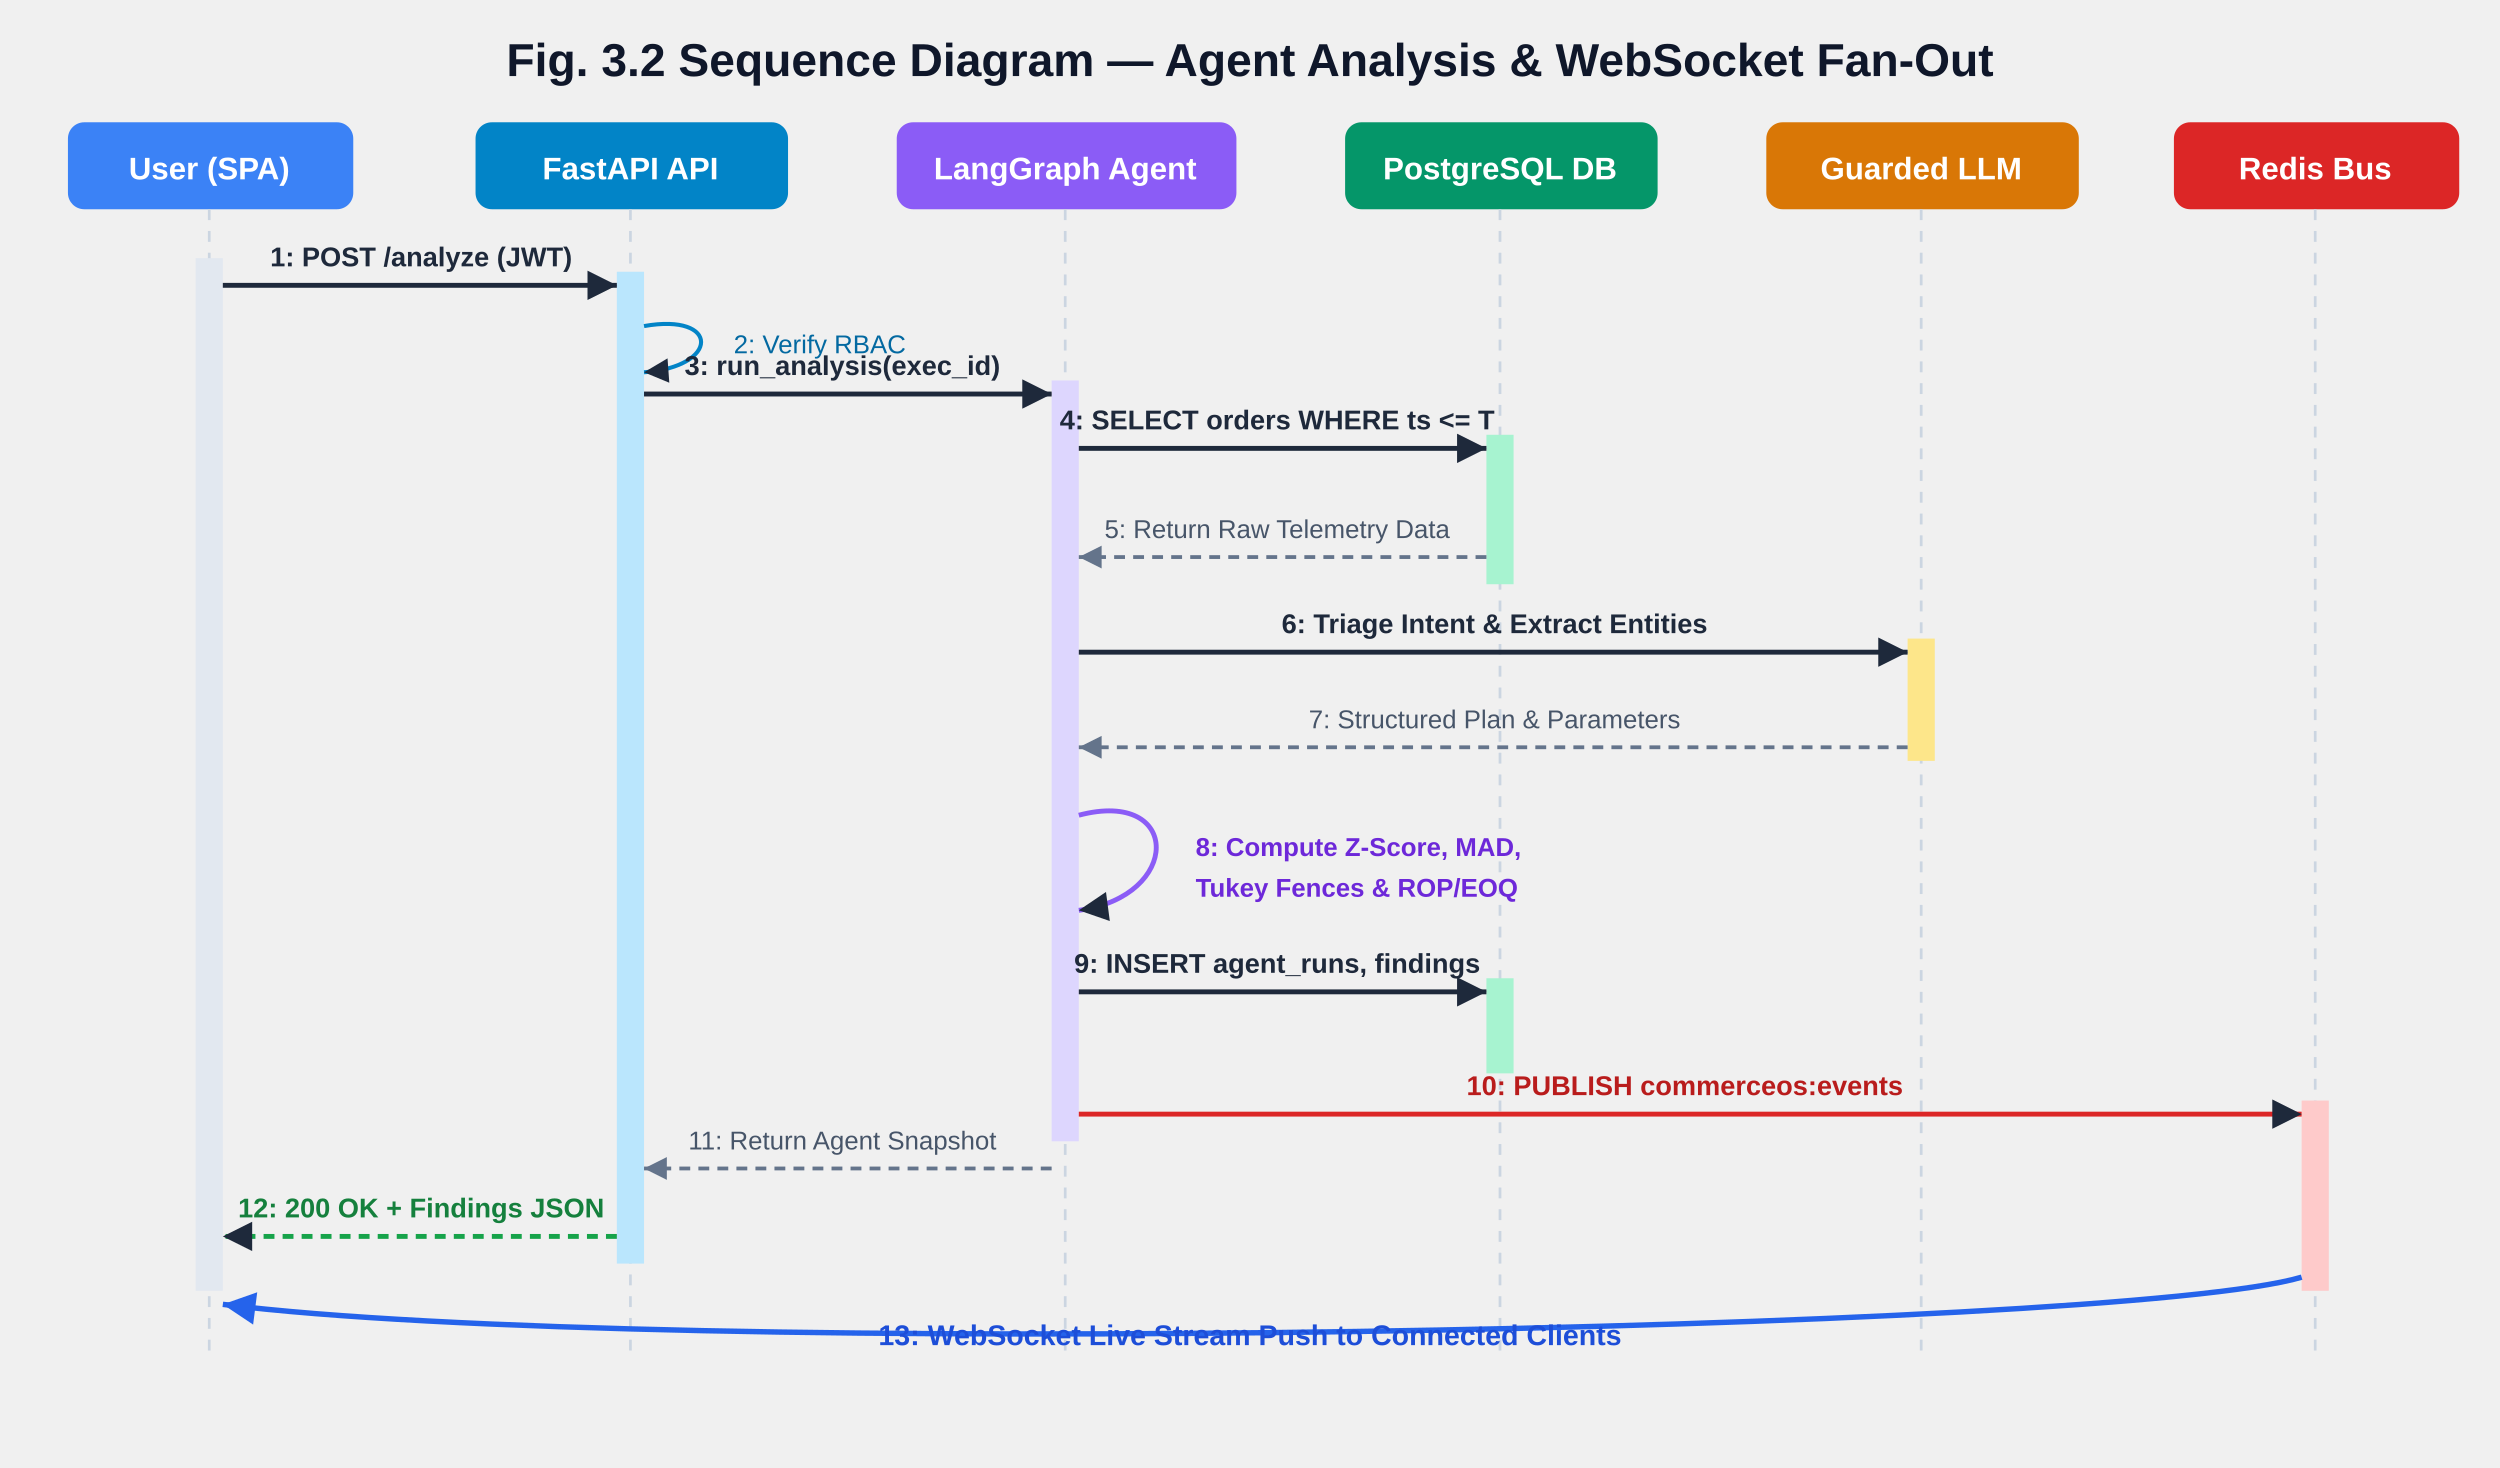
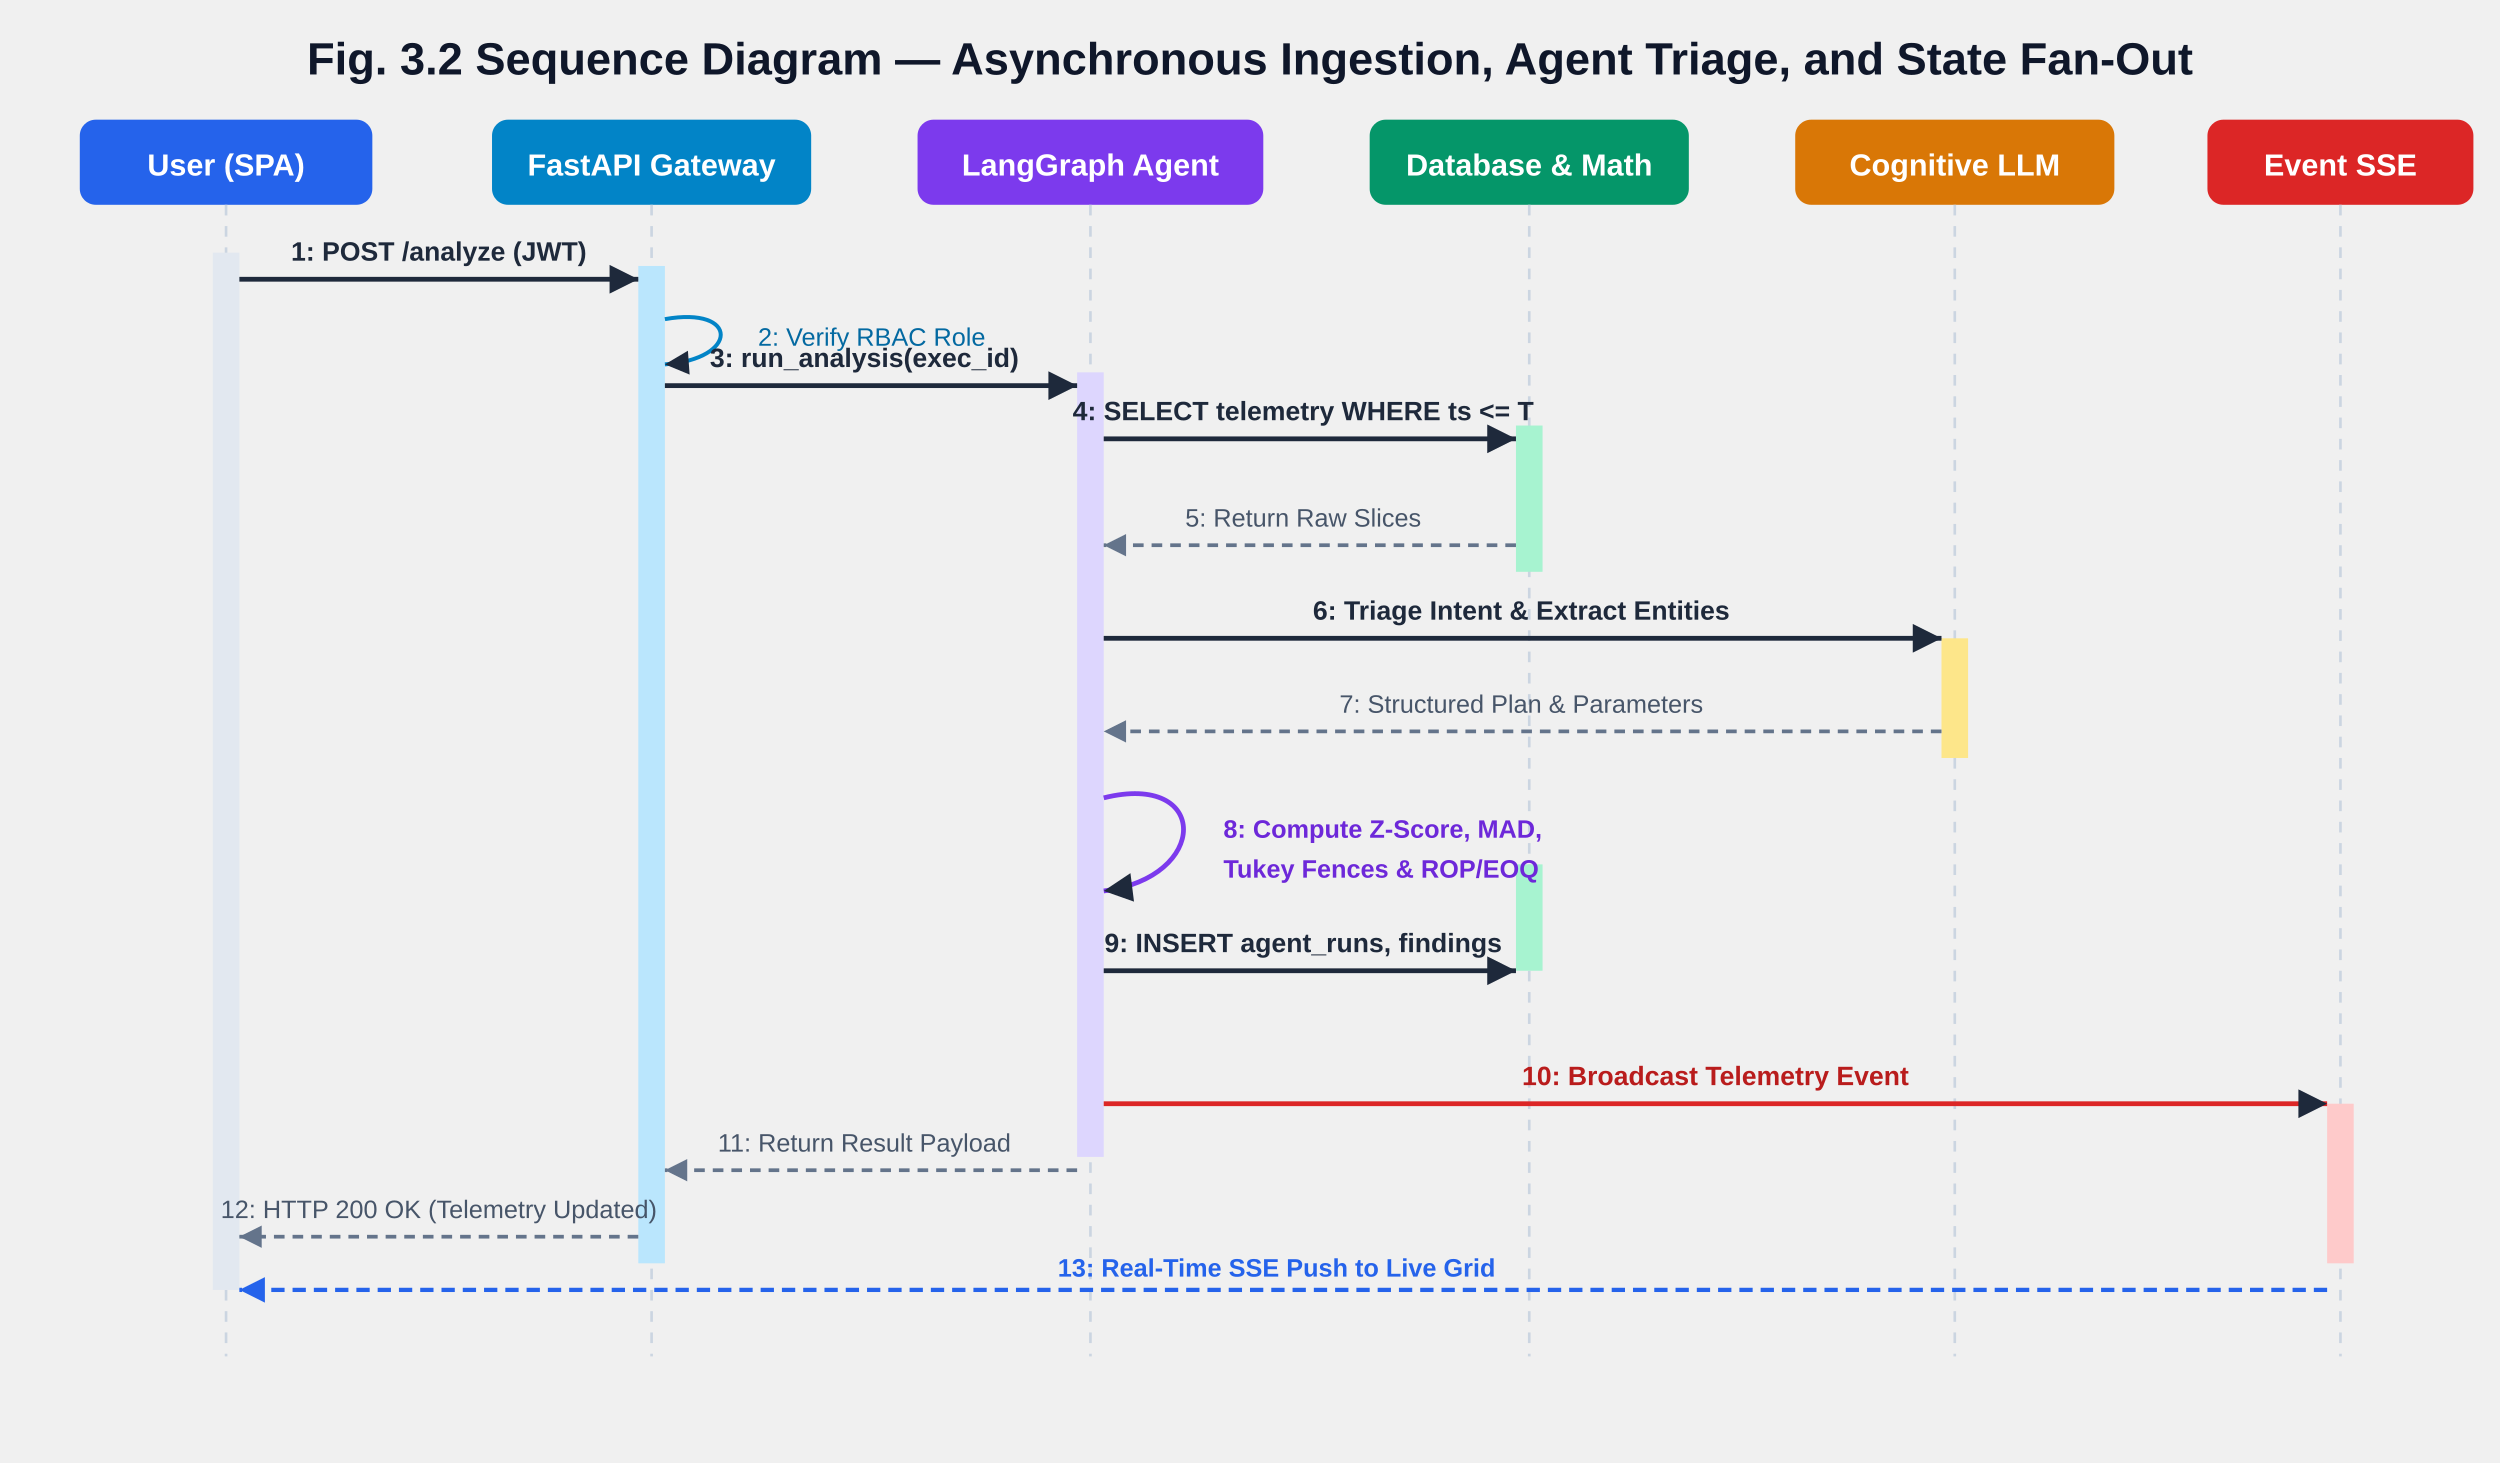
- <svg xmlns="http://www.w3.org/2000/svg" viewBox="0 0 920 540" width="100%" height="100%" style="background:#ffffff; font-family:'Segoe UI', Arial, sans-serif;">
+ <svg xmlns="http://www.w3.org/2000/svg" viewBox="0 0 940 550" width="100%" height="100%" style="background:#ffffff; font-family:'Segoe UI', Arial, sans-serif;">
  <defs>
    <marker id="sar" viewBox="0 0 10 10" refX="10" refY="5" markerWidth="6" markerHeight="6" orient="auto-start-reverse">
      <path d="M 0 0 L 10 5 L 0 10 z" fill="#1e293b" />
    </marker>
    <marker id="sret" viewBox="0 0 10 10" refX="10" refY="5" markerWidth="6" markerHeight="6" orient="auto-start-reverse">
      <path d="M 0 0 L 10 5 L 0 10 z" fill="#64748b" />
    </marker>
    <marker id="sws" viewBox="0 0 10 10" refX="10" refY="5" markerWidth="6" markerHeight="6" orient="auto-start-reverse">
      <path d="M 0 0 L 10 5 L 0 10 z" fill="#2563eb" />
    </marker>
  </defs>
-   <text x="460" y="28" text-anchor="middle" font-size="17" font-weight="bold" fill="#0f172a">Fig. 3.2 Sequence Diagram — Agent Analysis &amp; WebSocket Fan-Out</text>
-   <rect x="25" y="45" width="105" height="32" rx="6" fill="#3b82f6" />
-   <text x="77" y="66" text-anchor="middle" font-size="11.5" font-weight="bold" fill="#ffffff">User (SPA)</text>
-   <line x1="77" y1="77" x2="77" y2="500" stroke="#cbd5e1" stroke-dasharray="4,4" />
-   <rect x="175" y="45" width="115" height="32" rx="6" fill="#0284c7" />
-   <text x="232" y="66" text-anchor="middle" font-size="11.5" font-weight="bold" fill="#ffffff">FastAPI API</text>
-   <line x1="232" y1="77" x2="232" y2="500" stroke="#cbd5e1" stroke-dasharray="4,4" />
-   <rect x="330" y="45" width="125" height="32" rx="6" fill="#8b5cf6" />
-   <text x="392" y="66" text-anchor="middle" font-size="11.5" font-weight="bold" fill="#ffffff">LangGraph Agent</text>
-   <line x1="392" y1="77" x2="392" y2="500" stroke="#cbd5e1" stroke-dasharray="4,4" />
-   <rect x="495" y="45" width="115" height="32" rx="6" fill="#059669" />
-   <text x="552" y="66" text-anchor="middle" font-size="11.5" font-weight="bold" fill="#ffffff">PostgreSQL DB</text>
-   <line x1="552" y1="77" x2="552" y2="500" stroke="#cbd5e1" stroke-dasharray="4,4" />
-   <rect x="650" y="45" width="115" height="32" rx="6" fill="#d97706" />
-   <text x="707" y="66" text-anchor="middle" font-size="11.5" font-weight="bold" fill="#ffffff">Guarded LLM</text>
-   <line x1="707" y1="77" x2="707" y2="500" stroke="#cbd5e1" stroke-dasharray="4,4" />
-   <rect x="800" y="45" width="105" height="32" rx="6" fill="#dc2626" />
-   <text x="852" y="66" text-anchor="middle" font-size="11.5" font-weight="bold" fill="#ffffff">Redis Bus</text>
-   <line x1="852" y1="77" x2="852" y2="500" stroke="#cbd5e1" stroke-dasharray="4,4" />
-   <rect x="72" y="95" width="10" height="380" fill="#e2e8f0" />
-   <rect x="227" y="100" width="10" height="365" fill="#bae6fd" />
-   <rect x="387" y="140" width="10" height="280" fill="#ddd6fe" />
-   <rect x="547" y="160" width="10" height="55" fill="#a7f3d0" />
-   <rect x="702" y="235" width="10" height="45" fill="#fde68a" />
-   <rect x="547" y="360" width="10" height="35" fill="#a7f3d0" />
-   <rect x="847" y="405" width="10" height="70" fill="#fecaca" />
-   <line x1="82" y1="105" x2="227" y2="105" stroke="#1e293b" stroke-width="1.8" marker-end="url(#sar)" />
-   <text x="155" y="98" text-anchor="middle" font-size="10" font-weight="600" fill="#1e293b">1: POST /analyze (JWT)</text>
-   <path d="M 237 120 C 265 115, 265 135, 237 137" stroke="#0284c7" stroke-width="1.5" fill="none" marker-end="url(#sar)" />
-   <text x="270" y="130" font-size="9.5" fill="#0369a1">2: Verify RBAC</text>
-   <line x1="237" y1="145" x2="387" y2="145" stroke="#1e293b" stroke-width="1.8" marker-end="url(#sar)" />
-   <text x="310" y="138" text-anchor="middle" font-size="10" font-weight="600" fill="#1e293b">3: run_analysis(exec_id)</text>
-   <line x1="397" y1="165" x2="547" y2="165" stroke="#1e293b" stroke-width="1.8" marker-end="url(#sar)" />
-   <text x="470" y="158" text-anchor="middle" font-size="10" font-weight="600" fill="#1e293b">4: SELECT orders WHERE ts &lt;= T</text>
-   <line x1="547" y1="205" x2="397" y2="205" stroke="#64748b" stroke-width="1.4" stroke-dasharray="4,3" marker-end="url(#sret)" />
-   <text x="470" y="198" text-anchor="middle" font-size="9.5" fill="#475569">5: Return Raw Telemetry Data</text>
-   <line x1="397" y1="240" x2="702" y2="240" stroke="#1e293b" stroke-width="1.8" marker-end="url(#sar)" />
-   <text x="550" y="233" text-anchor="middle" font-size="10" font-weight="600" fill="#1e293b">6: Triage Intent &amp; Extract Entities</text>
-   <line x1="702" y1="275" x2="397" y2="275" stroke="#64748b" stroke-width="1.4" stroke-dasharray="4,3" marker-end="url(#sret)" />
-   <text x="550" y="268" text-anchor="middle" font-size="9.5" fill="#475569">7: Structured Plan &amp; Parameters</text>
-   <path d="M 397 300 C 435 290, 435 330, 397 335" stroke="#8b5cf6" stroke-width="1.8" fill="none" marker-end="url(#sar)" />
-   <text x="440" y="315" font-size="9.5" font-weight="bold" fill="#6d28d9">8: Compute Z-Score, MAD,</text>
-   <text x="440" y="330" font-size="9.5" font-weight="bold" fill="#6d28d9">Tukey Fences &amp; ROP/EOQ</text>
-   <line x1="397" y1="365" x2="547" y2="365" stroke="#1e293b" stroke-width="1.8" marker-end="url(#sar)" />
-   <text x="470" y="358" text-anchor="middle" font-size="10" font-weight="600" fill="#1e293b">9: INSERT agent_runs, findings</text>
-   <line x1="397" y1="410" x2="847" y2="410" stroke="#dc2626" stroke-width="1.8" marker-end="url(#sar)" />
-   <text x="620" y="403" text-anchor="middle" font-size="10" font-weight="600" fill="#b91c1c">10: PUBLISH commerceos:events</text>
-   <line x1="387" y1="430" x2="237" y2="430" stroke="#64748b" stroke-width="1.4" stroke-dasharray="4,3" marker-end="url(#sret)" />
-   <text x="310" y="423" text-anchor="middle" font-size="9.5" fill="#475569">11: Return Agent Snapshot</text>
-   <line x1="227" y1="455" x2="82" y2="455" stroke="#16a34a" stroke-width="1.8" stroke-dasharray="4,3" marker-end="url(#sar)" />
-   <text x="155" y="448" text-anchor="middle" font-size="10" font-weight="bold" fill="#15803d">12: 200 OK + Findings JSON</text>
-   <path d="M 847 470 C 780 490, 240 500, 82 480" stroke="#2563eb" stroke-width="2" fill="none" marker-end="url(#sws)" />
-   <text x="460" y="495" text-anchor="middle" font-size="10.5" font-weight="bold" fill="#1d4ed8">13: WebSocket Live Stream Push to Connected Clients</text>
+   <text x="470" y="28" text-anchor="middle" font-size="17" font-weight="bold" fill="#0f172a">Fig. 3.2 Sequence Diagram — Asynchronous Ingestion, Agent Triage, and State Fan-Out</text>
+   <rect x="30" y="45" width="110" height="32" rx="6" fill="#2563eb" />
+   <text x="85" y="66" text-anchor="middle" font-size="11.5" font-weight="bold" fill="#ffffff">User (SPA)</text>
+   <line x1="85" y1="77" x2="85" y2="510" stroke="#cbd5e1" stroke-dasharray="4,4" />
+   <rect x="185" y="45" width="120" height="32" rx="6" fill="#0284c7" />
+   <text x="245" y="66" text-anchor="middle" font-size="11.5" font-weight="bold" fill="#ffffff">FastAPI Gateway</text>
+   <line x1="245" y1="77" x2="245" y2="510" stroke="#cbd5e1" stroke-dasharray="4,4" />
+   <rect x="345" y="45" width="130" height="32" rx="6" fill="#7c3aed" />
+   <text x="410" y="66" text-anchor="middle" font-size="11.5" font-weight="bold" fill="#ffffff">LangGraph Agent</text>
+   <line x1="410" y1="77" x2="410" y2="510" stroke="#cbd5e1" stroke-dasharray="4,4" />
+   <rect x="515" y="45" width="120" height="32" rx="6" fill="#059669" />
+   <text x="575" y="66" text-anchor="middle" font-size="11.5" font-weight="bold" fill="#ffffff">Database &amp; Math</text>
+   <line x1="575" y1="77" x2="575" y2="510" stroke="#cbd5e1" stroke-dasharray="4,4" />
+   <rect x="675" y="45" width="120" height="32" rx="6" fill="#d97706" />
+   <text x="735" y="66" text-anchor="middle" font-size="11.5" font-weight="bold" fill="#ffffff">Cognitive LLM</text>
+   <line x1="735" y1="77" x2="735" y2="510" stroke="#cbd5e1" stroke-dasharray="4,4" />
+   <rect x="830" y="45" width="100" height="32" rx="6" fill="#dc2626" />
+   <text x="880" y="66" text-anchor="middle" font-size="11.5" font-weight="bold" fill="#ffffff">Event SSE</text>
+   <line x1="880" y1="77" x2="880" y2="510" stroke="#cbd5e1" stroke-dasharray="4,4" />
+   <rect x="80" y="95" width="10" height="390" fill="#e2e8f0" />
+   <rect x="240" y="100" width="10" height="375" fill="#bae6fd" />
+   <rect x="405" y="140" width="10" height="295" fill="#ddd6fe" />
+   <rect x="570" y="160" width="10" height="55" fill="#a7f3d0" />
+   <rect x="730" y="240" width="10" height="45" fill="#fde68a" />
+   <rect x="570" y="325" width="10" height="40" fill="#a7f3d0" />
+   <rect x="875" y="415" width="10" height="60" fill="#fecaca" />
+   <line x1="90" y1="105" x2="240" y2="105" stroke="#1e293b" stroke-width="1.8" marker-end="url(#sar)" />
+   <text x="165" y="98" text-anchor="middle" font-size="10" font-weight="600" fill="#1e293b">1: POST /analyze (JWT)</text>
+   <path d="M 250 120 C 278 115, 278 135, 250 137" stroke="#0284c7" stroke-width="1.5" fill="none" marker-end="url(#sar)" />
+   <text x="285" y="130" font-size="9.5" fill="#0369a1">2: Verify RBAC Role</text>
+   <line x1="250" y1="145" x2="405" y2="145" stroke="#1e293b" stroke-width="1.8" marker-end="url(#sar)" />
+   <text x="325" y="138" text-anchor="middle" font-size="10" font-weight="600" fill="#1e293b">3: run_analysis(exec_id)</text>
+   <line x1="415" y1="165" x2="570" y2="165" stroke="#1e293b" stroke-width="1.8" marker-end="url(#sar)" />
+   <text x="490" y="158" text-anchor="middle" font-size="10" font-weight="600" fill="#1e293b">4: SELECT telemetry WHERE ts &lt;= T</text>
+   <line x1="570" y1="205" x2="415" y2="205" stroke="#64748b" stroke-width="1.4" stroke-dasharray="4,3" marker-end="url(#sret)" />
+   <text x="490" y="198" text-anchor="middle" font-size="9.5" fill="#475569">5: Return Raw Slices</text>
+   <line x1="415" y1="240" x2="730" y2="240" stroke="#1e293b" stroke-width="1.8" marker-end="url(#sar)" />
+   <text x="572" y="233" text-anchor="middle" font-size="10" font-weight="600" fill="#1e293b">6: Triage Intent &amp; Extract Entities</text>
+   <line x1="730" y1="275" x2="415" y2="275" stroke="#64748b" stroke-width="1.4" stroke-dasharray="4,3" marker-end="url(#sret)" />
+   <text x="572" y="268" text-anchor="middle" font-size="9.5" fill="#475569">7: Structured Plan &amp; Parameters</text>
+   <path d="M 415 300 C 455 290, 455 330, 415 335" stroke="#7c3aed" stroke-width="1.8" fill="none" marker-end="url(#sar)" />
+   <text x="460" y="315" font-size="9.5" font-weight="bold" fill="#6d28d9">8: Compute Z-Score, MAD,</text>
+   <text x="460" y="330" font-size="9.5" font-weight="bold" fill="#6d28d9">Tukey Fences &amp; ROP/EOQ</text>
+   <line x1="415" y1="365" x2="570" y2="365" stroke="#1e293b" stroke-width="1.8" marker-end="url(#sar)" />
+   <text x="490" y="358" text-anchor="middle" font-size="10" font-weight="600" fill="#1e293b">9: INSERT agent_runs, findings</text>
+   <line x1="415" y1="415" x2="875" y2="415" stroke="#dc2626" stroke-width="1.8" marker-end="url(#sar)" />
+   <text x="645" y="408" text-anchor="middle" font-size="10" font-weight="600" fill="#b91c1c">10: Broadcast Telemetry Event</text>
+   <line x1="405" y1="440" x2="250" y2="440" stroke="#64748b" stroke-width="1.4" stroke-dasharray="4,3" marker-end="url(#sret)" />
+   <text x="325" y="433" text-anchor="middle" font-size="9.5" fill="#475569">11: Return Result Payload</text>
+   <line x1="240" y1="465" x2="90" y2="465" stroke="#64748b" stroke-width="1.4" stroke-dasharray="4,3" marker-end="url(#sret)" />
+   <text x="165" y="458" text-anchor="middle" font-size="9.5" fill="#475569">12: HTTP 200 OK (Telemetry Updated)</text>
+   <line x1="875" y1="485" x2="90" y2="485" stroke="#2563eb" stroke-width="1.6" stroke-dasharray="5,3" marker-end="url(#sws)" />
+   <text x="480" y="480" text-anchor="middle" font-size="9.5" font-weight="bold" fill="#2563eb">13: Real-Time SSE Push to Live Grid</text>
</svg>
